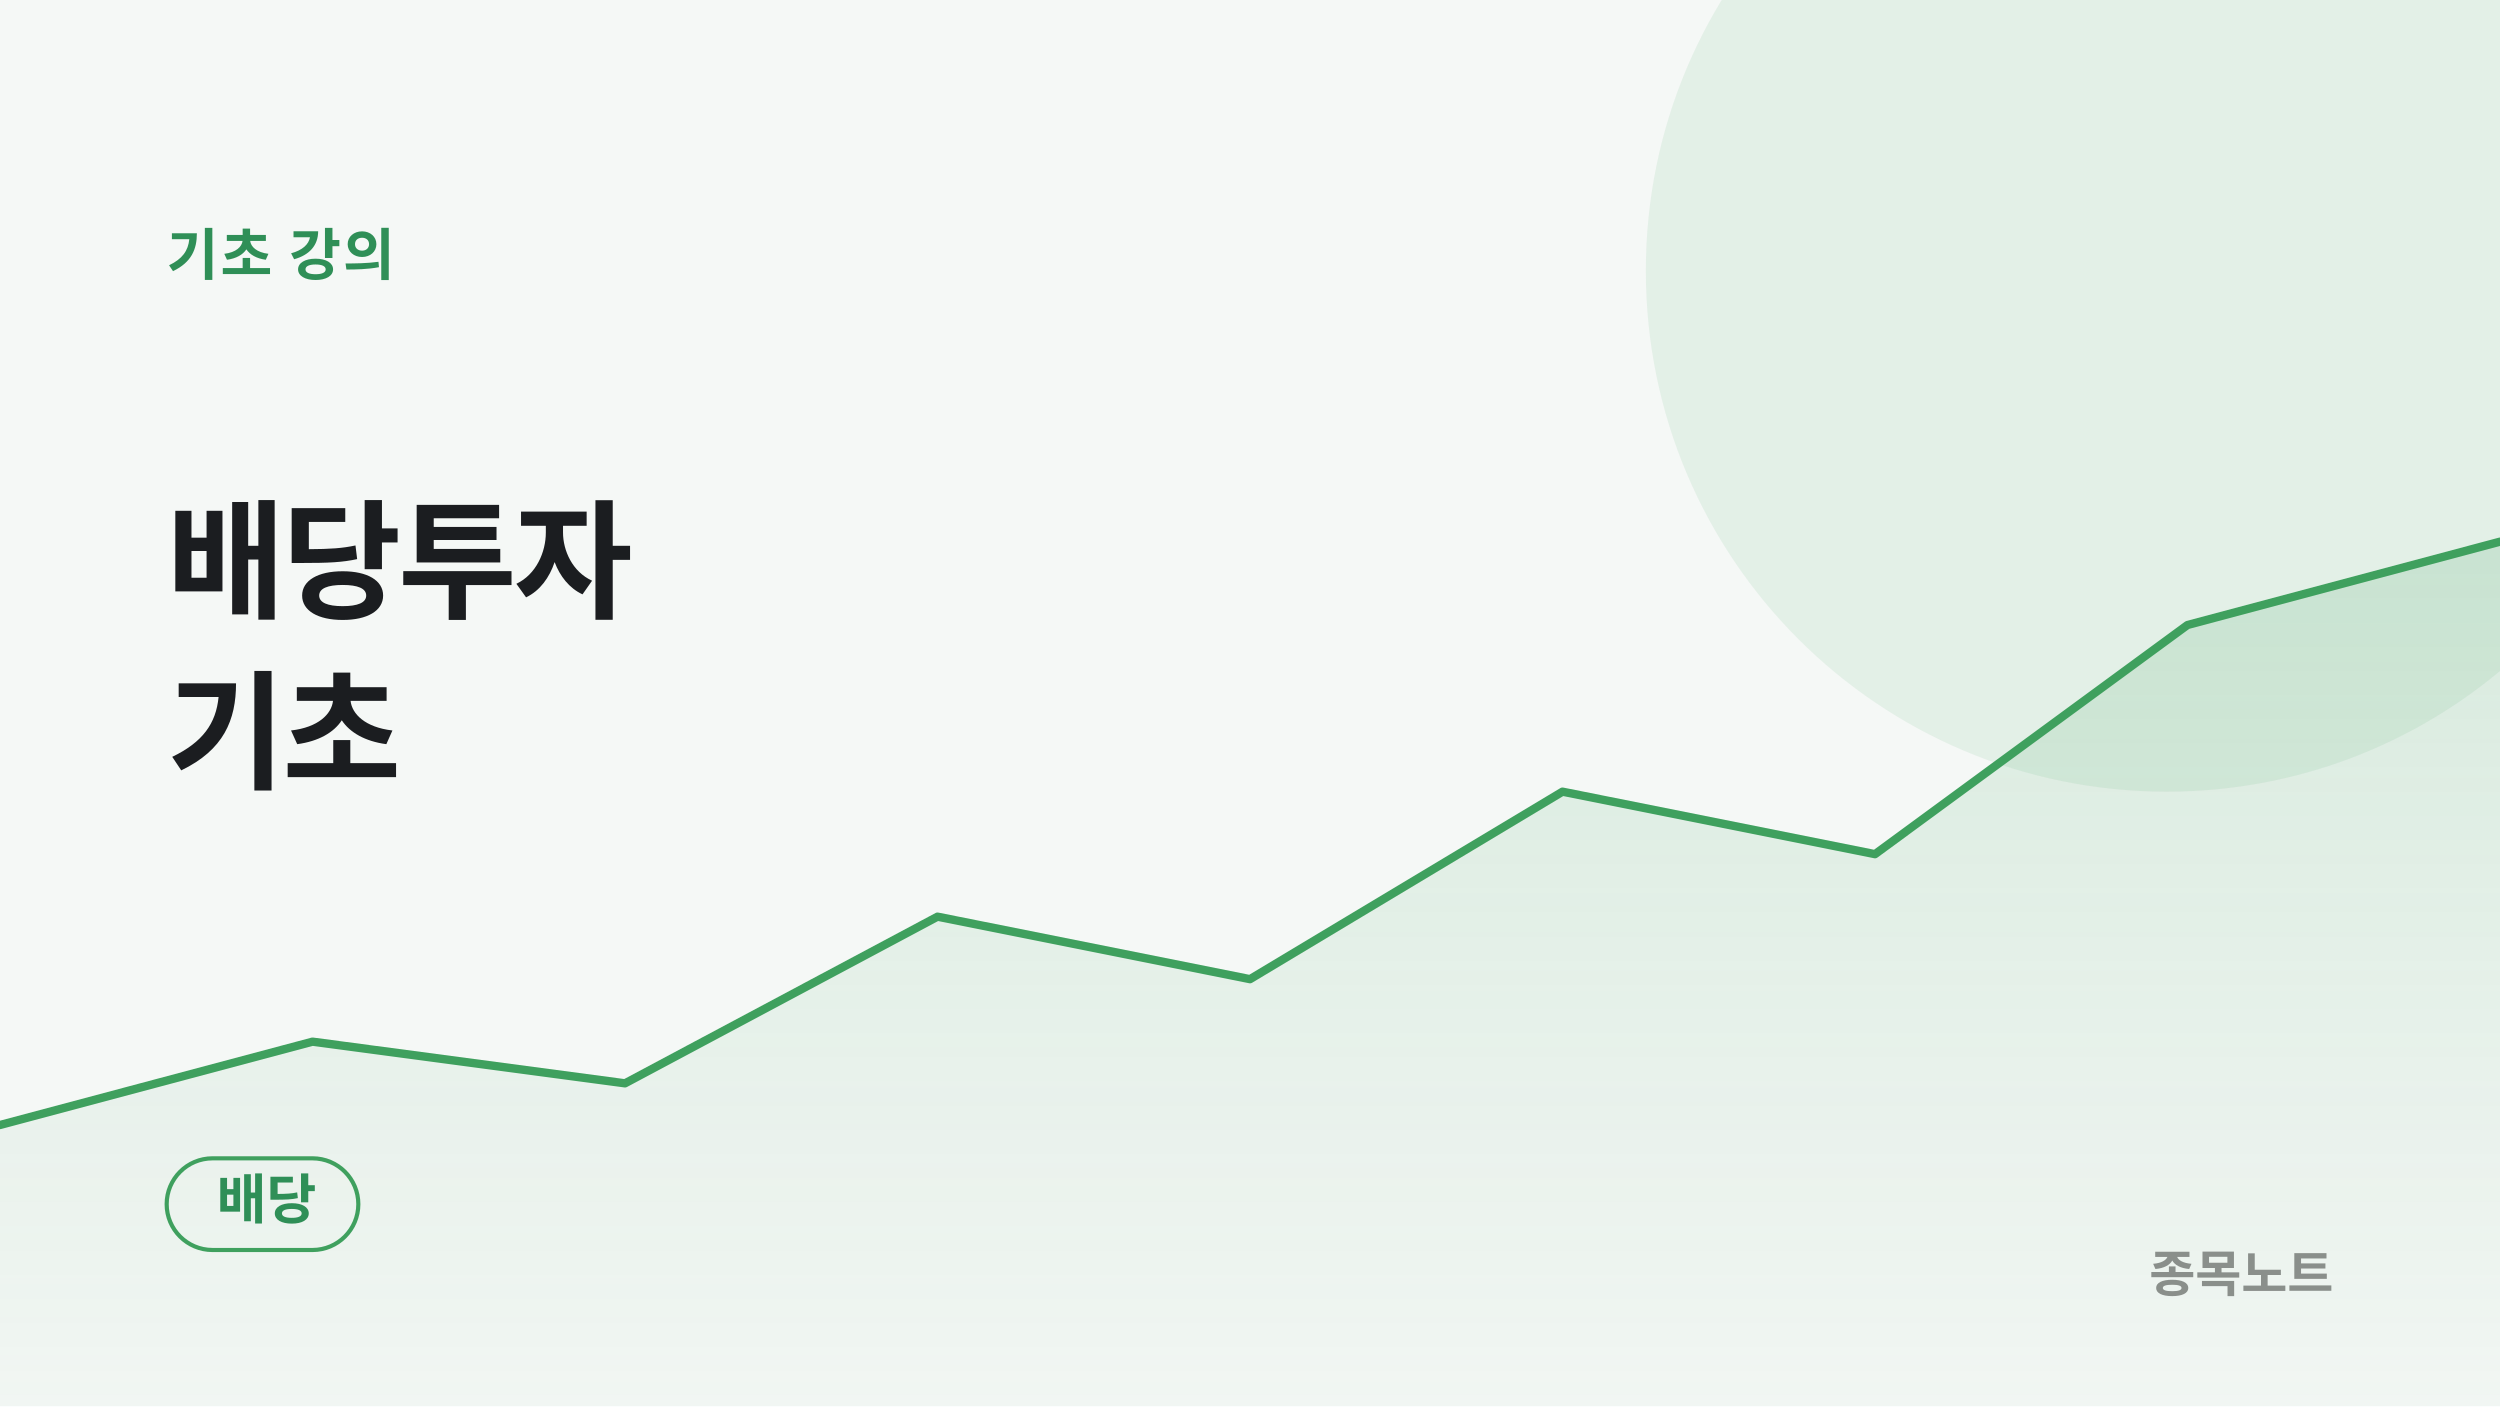
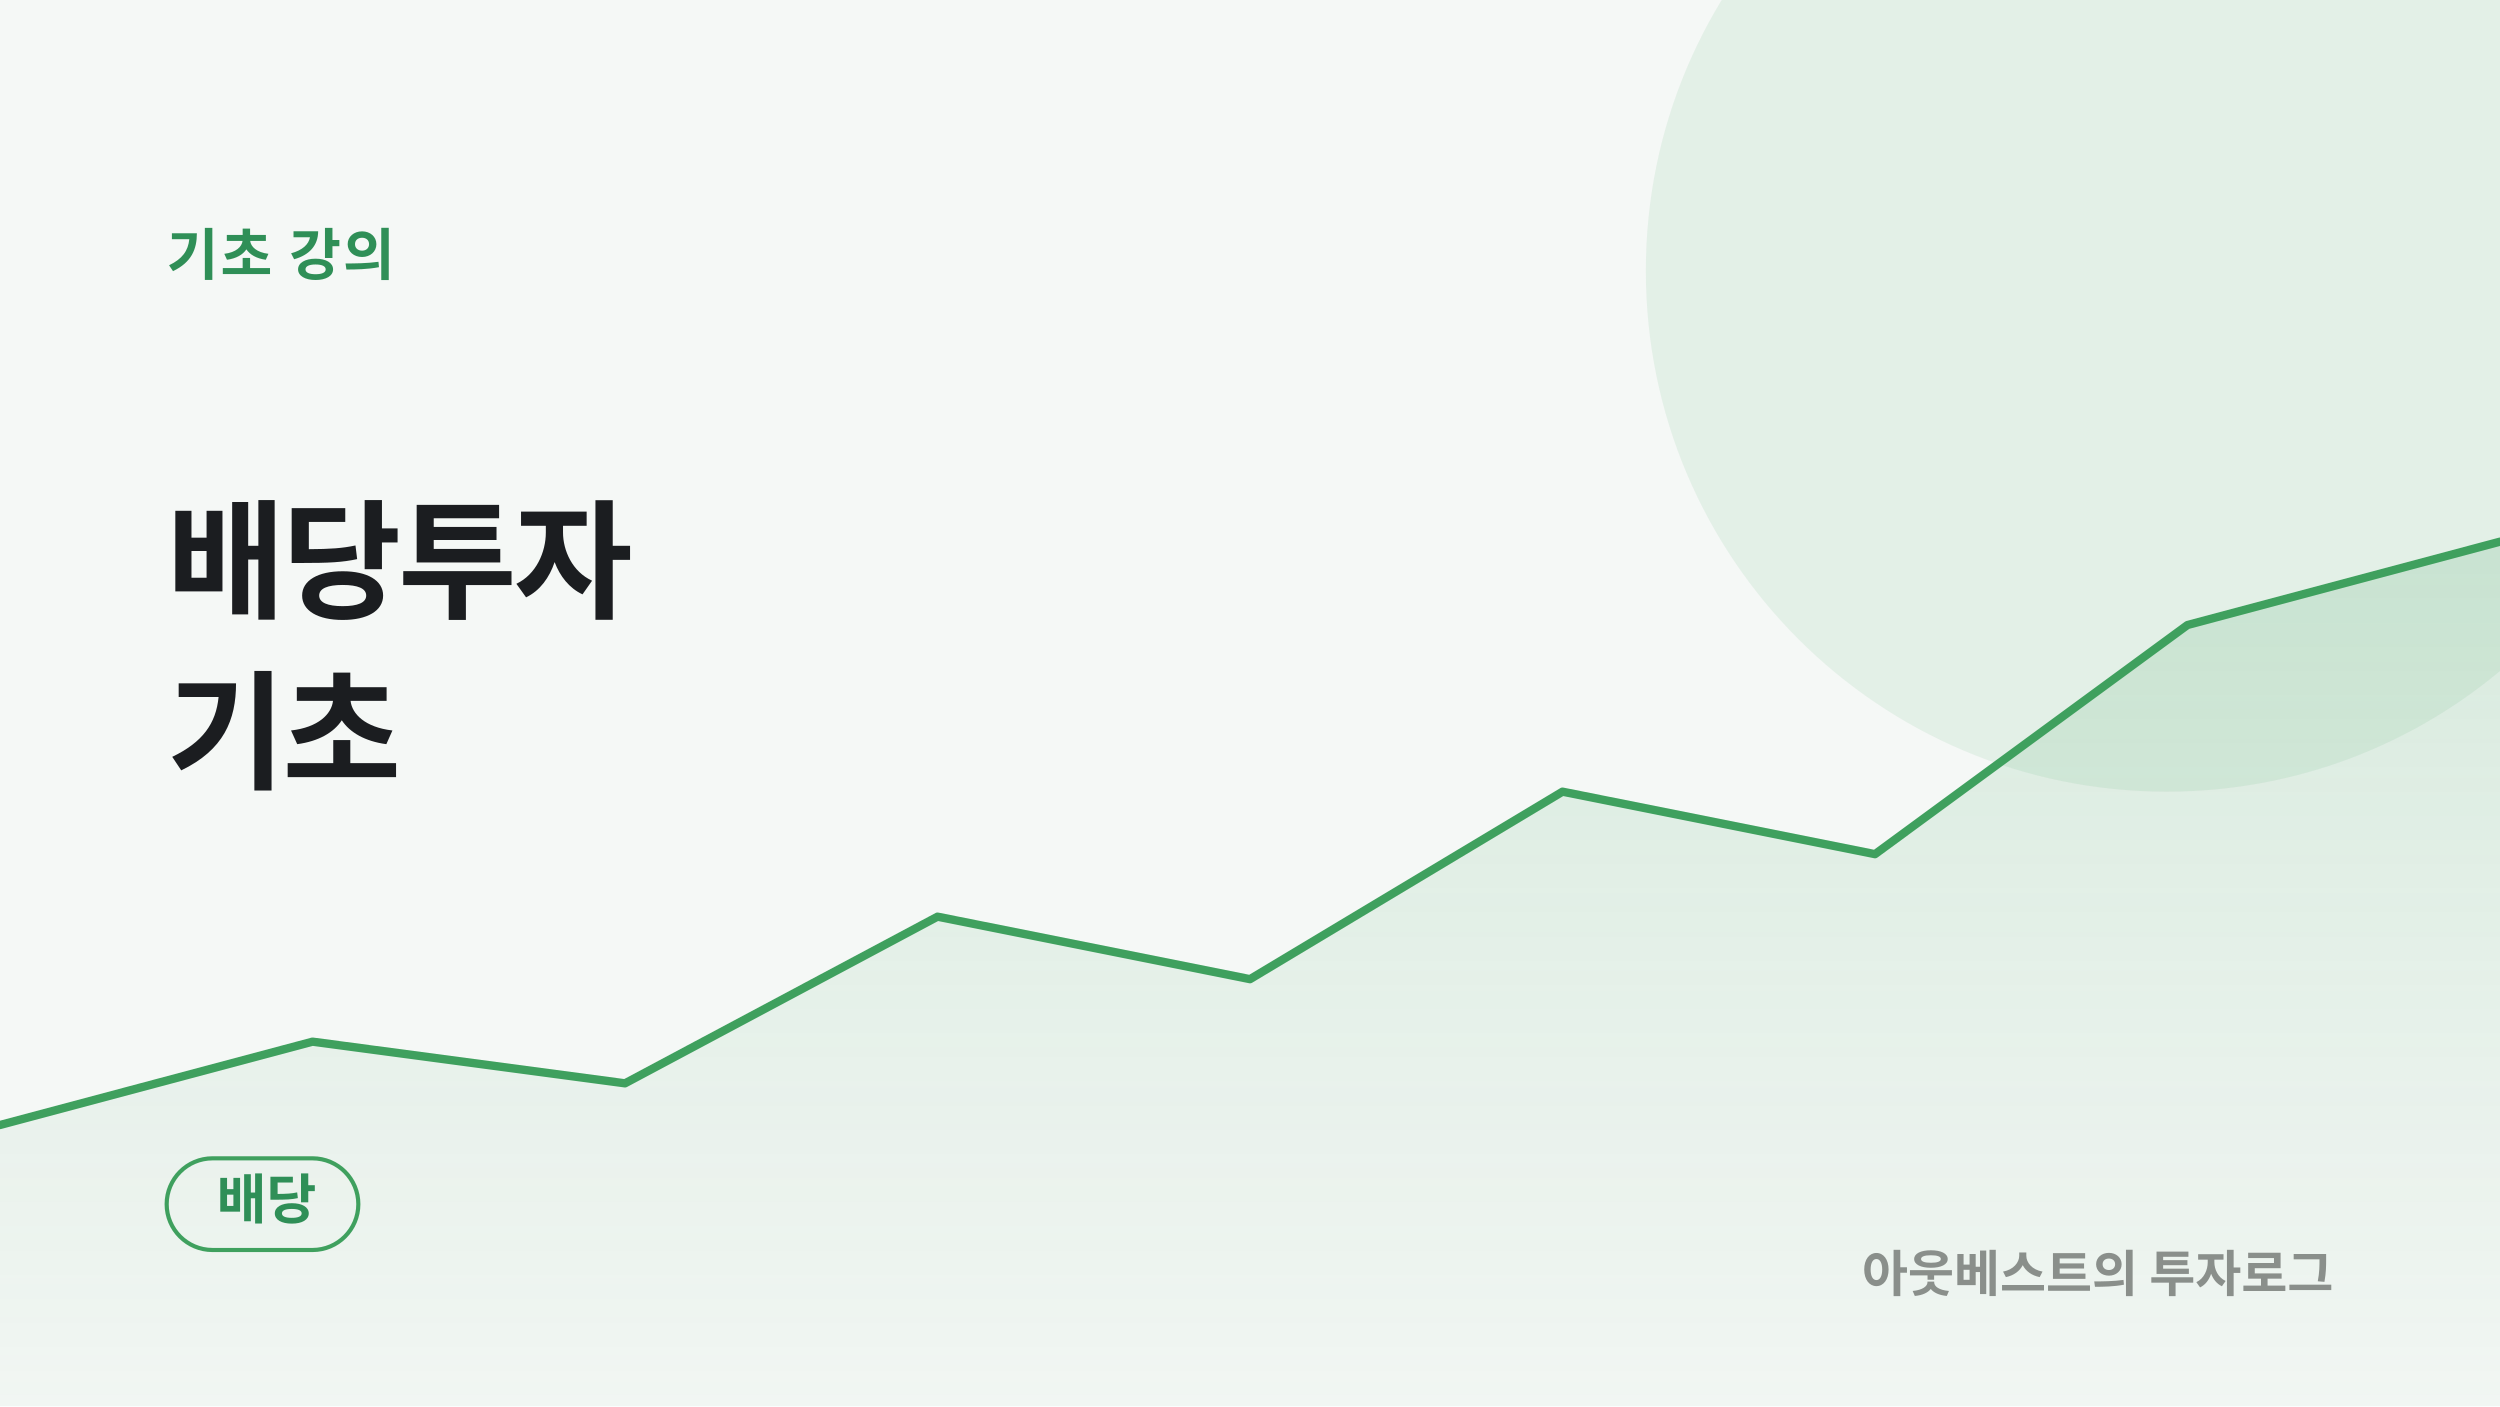
<svg xmlns="http://www.w3.org/2000/svg" viewBox="0 0 1200 675" width="1200" height="675" role="img" aria-label="배당투자 기초">
  <defs>
    <linearGradient id="g" x1="0" y1="0" x2="0" y2="1">
      <stop offset="0" stop-color="#3fa05e" stop-opacity="0.16" />
      <stop offset="1" stop-color="#3fa05e" stop-opacity="0.02" />
    </linearGradient>
  </defs>
  <style>
  .bg{fill:#f5f8f6} .blob{fill:#3fa05e;opacity:0.10}
  .eye{fill:#2f8f57;font:700 27px system-ui,-apple-system,"Segoe UI",sans-serif;letter-spacing:1px}
  .ttl{fill:#1b1d20;font:800 62px system-ui,-apple-system,"Segoe UI",sans-serif;letter-spacing:-1.5px}
  .brand{fill:#8a8f8b;font:600 24px system-ui,sans-serif}
  .tkr{fill:#2f8f57;font:700 26px system-ui,sans-serif;font-variant-numeric:tabular-nums}
  .tkrbox{fill:none;stroke:#3fa05e;stroke-width:2}
  .line{fill:none;stroke:#3fa05e;stroke-width:4;stroke-linejoin:round;stroke-linecap:round}
</style>
  <rect class="bg" width="1200" height="675" />
  <circle class="blob" cx="1040" cy="130" r="250" />
  <path d="M0 540 L150 500 L300 520 L450 440 L600 470 L750 380 L900 410 L1050 300 L1200 260 L1200 675 L0 675 Z" fill="url(#g)" />
  <path d="M0 540 L150 500 L300 520 L450 440 L600 470 L750 380 L900 410 L1050 300 L1200 260" class="line" />
  <text x="80" y="132" class="eye">기초 강의</text>
  <text x="80" y="292" class="ttl">배당투자</text>
  <text x="80" y="374" class="ttl">기초</text>
  <rect class="tkrbox" x="80" y="556" width="92" height="44" rx="22" />
  <text x="104" y="585" class="tkr">배당</text>
-   <text x="1120" y="620" text-anchor="end" class="brand">종목노트</text>
+   <text x="1120" y="620" text-anchor="end" class="brand">아웃베스트의 투자로그</text>
</svg>
